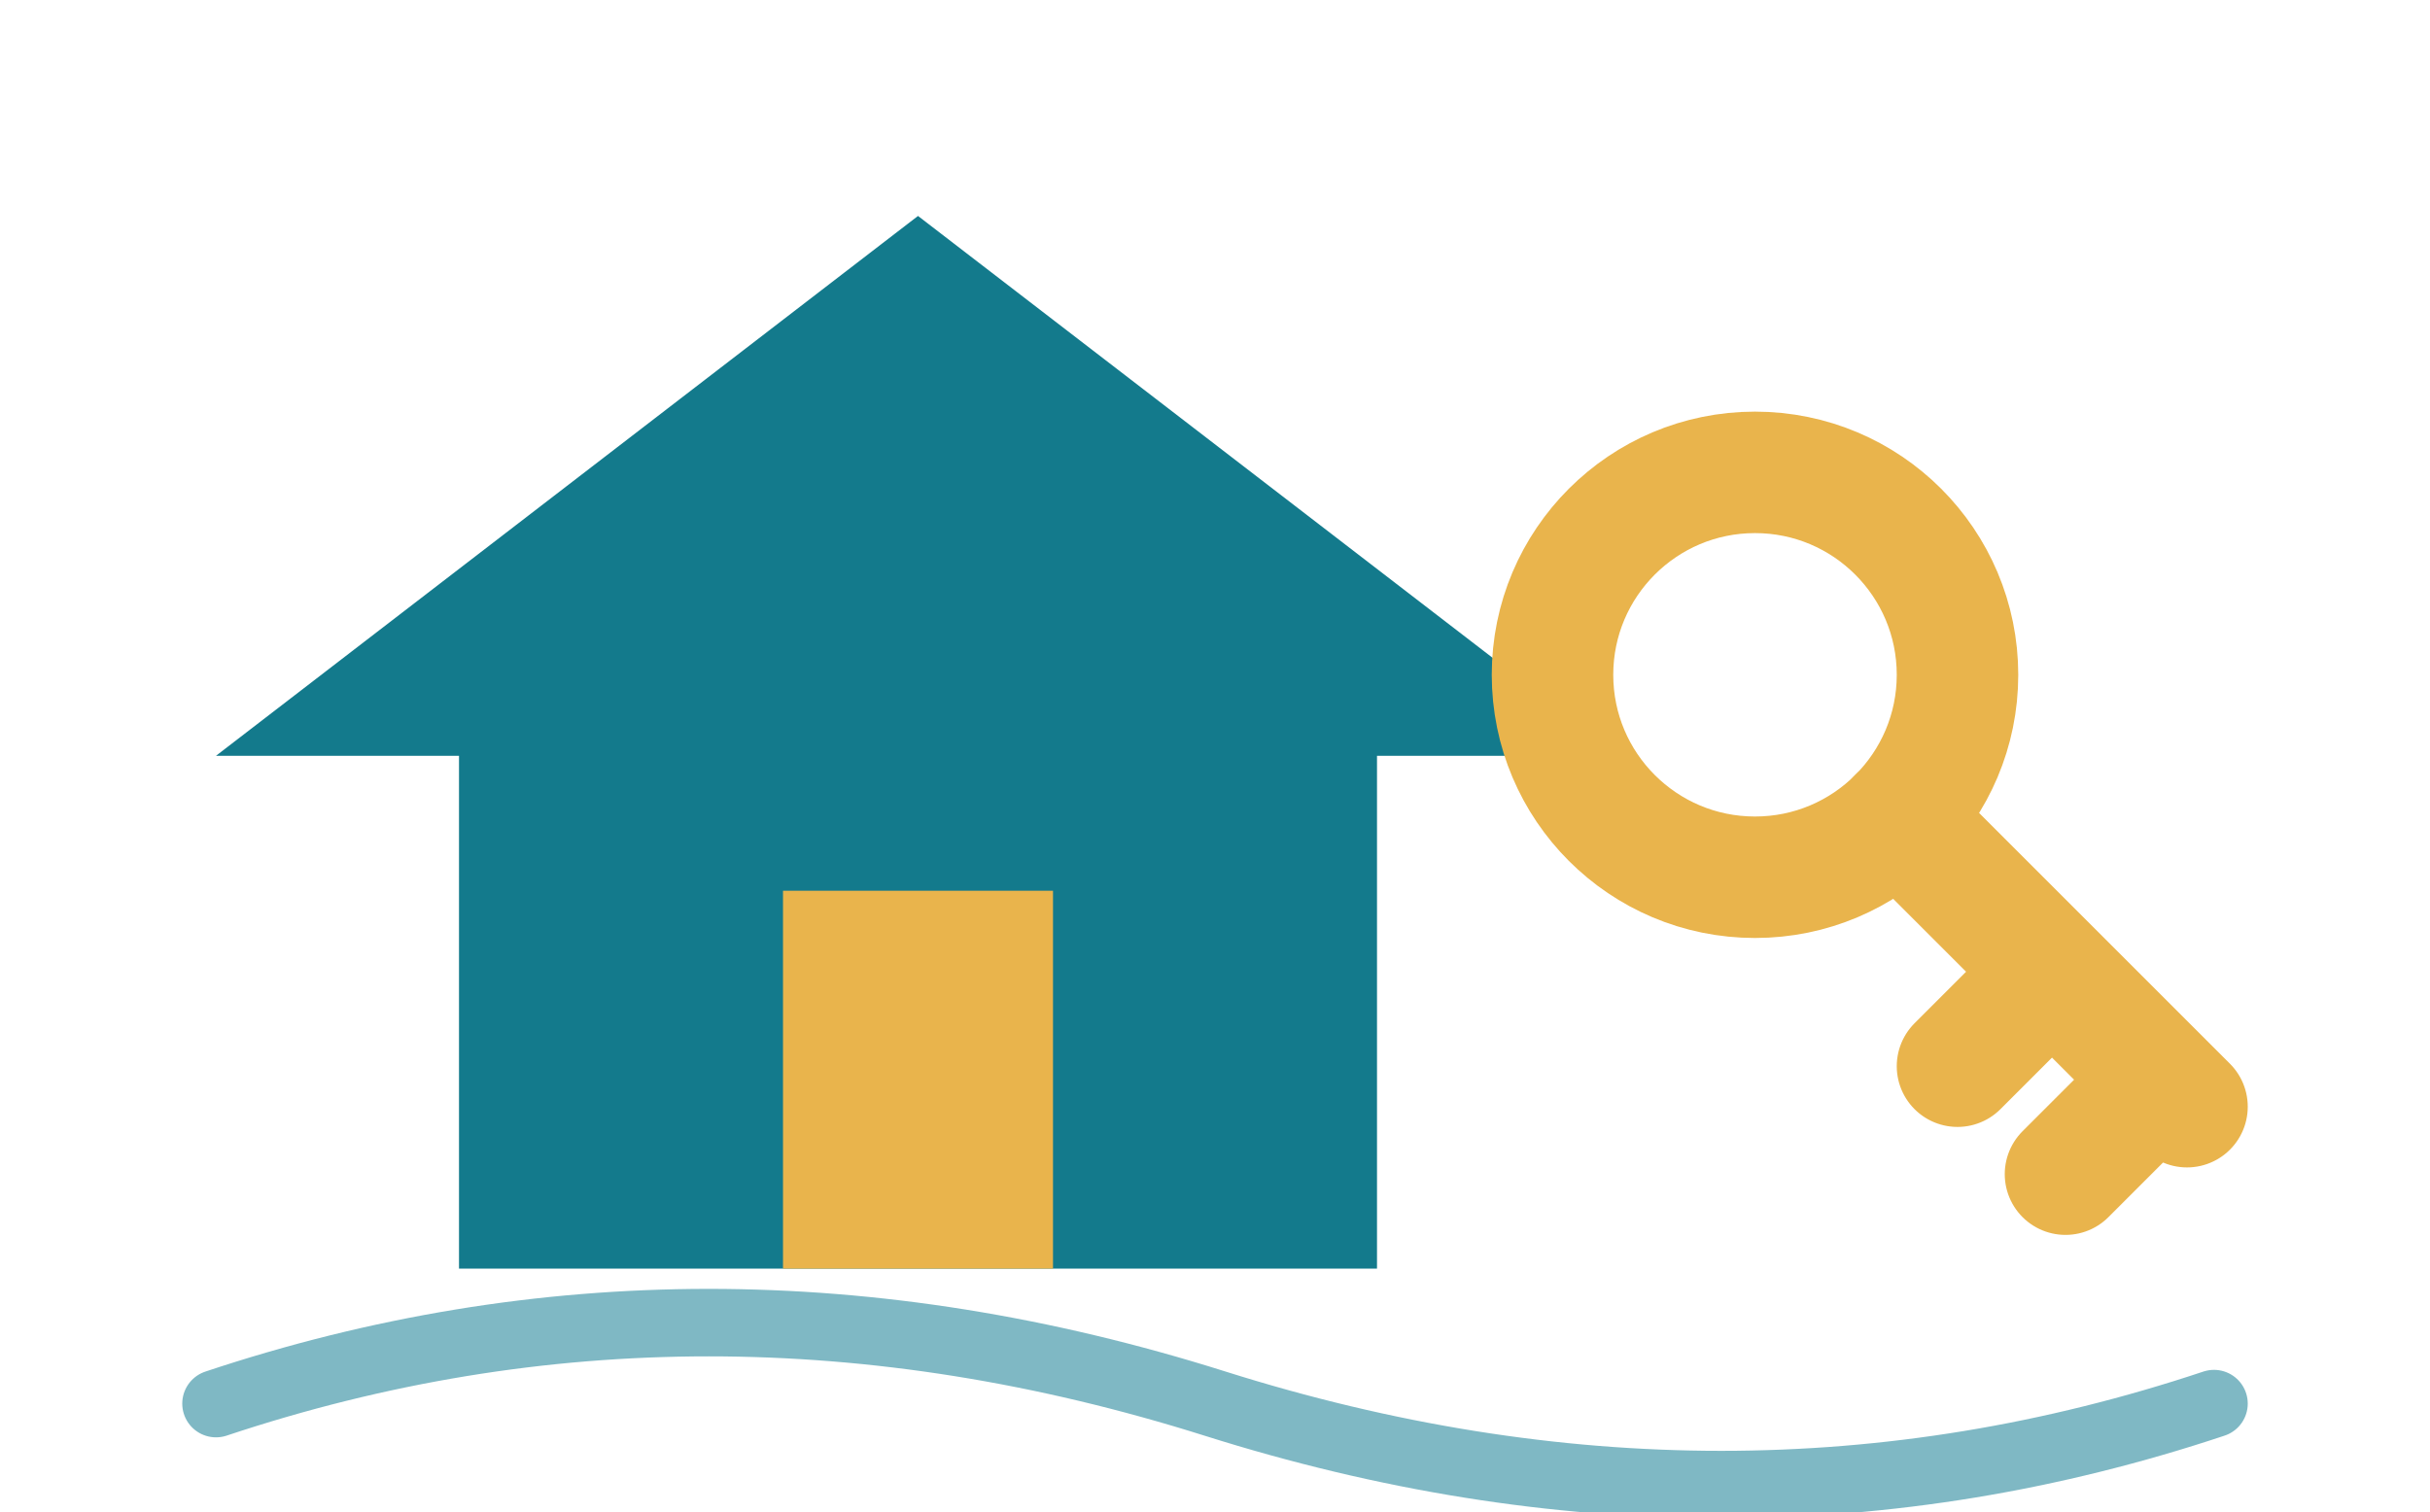
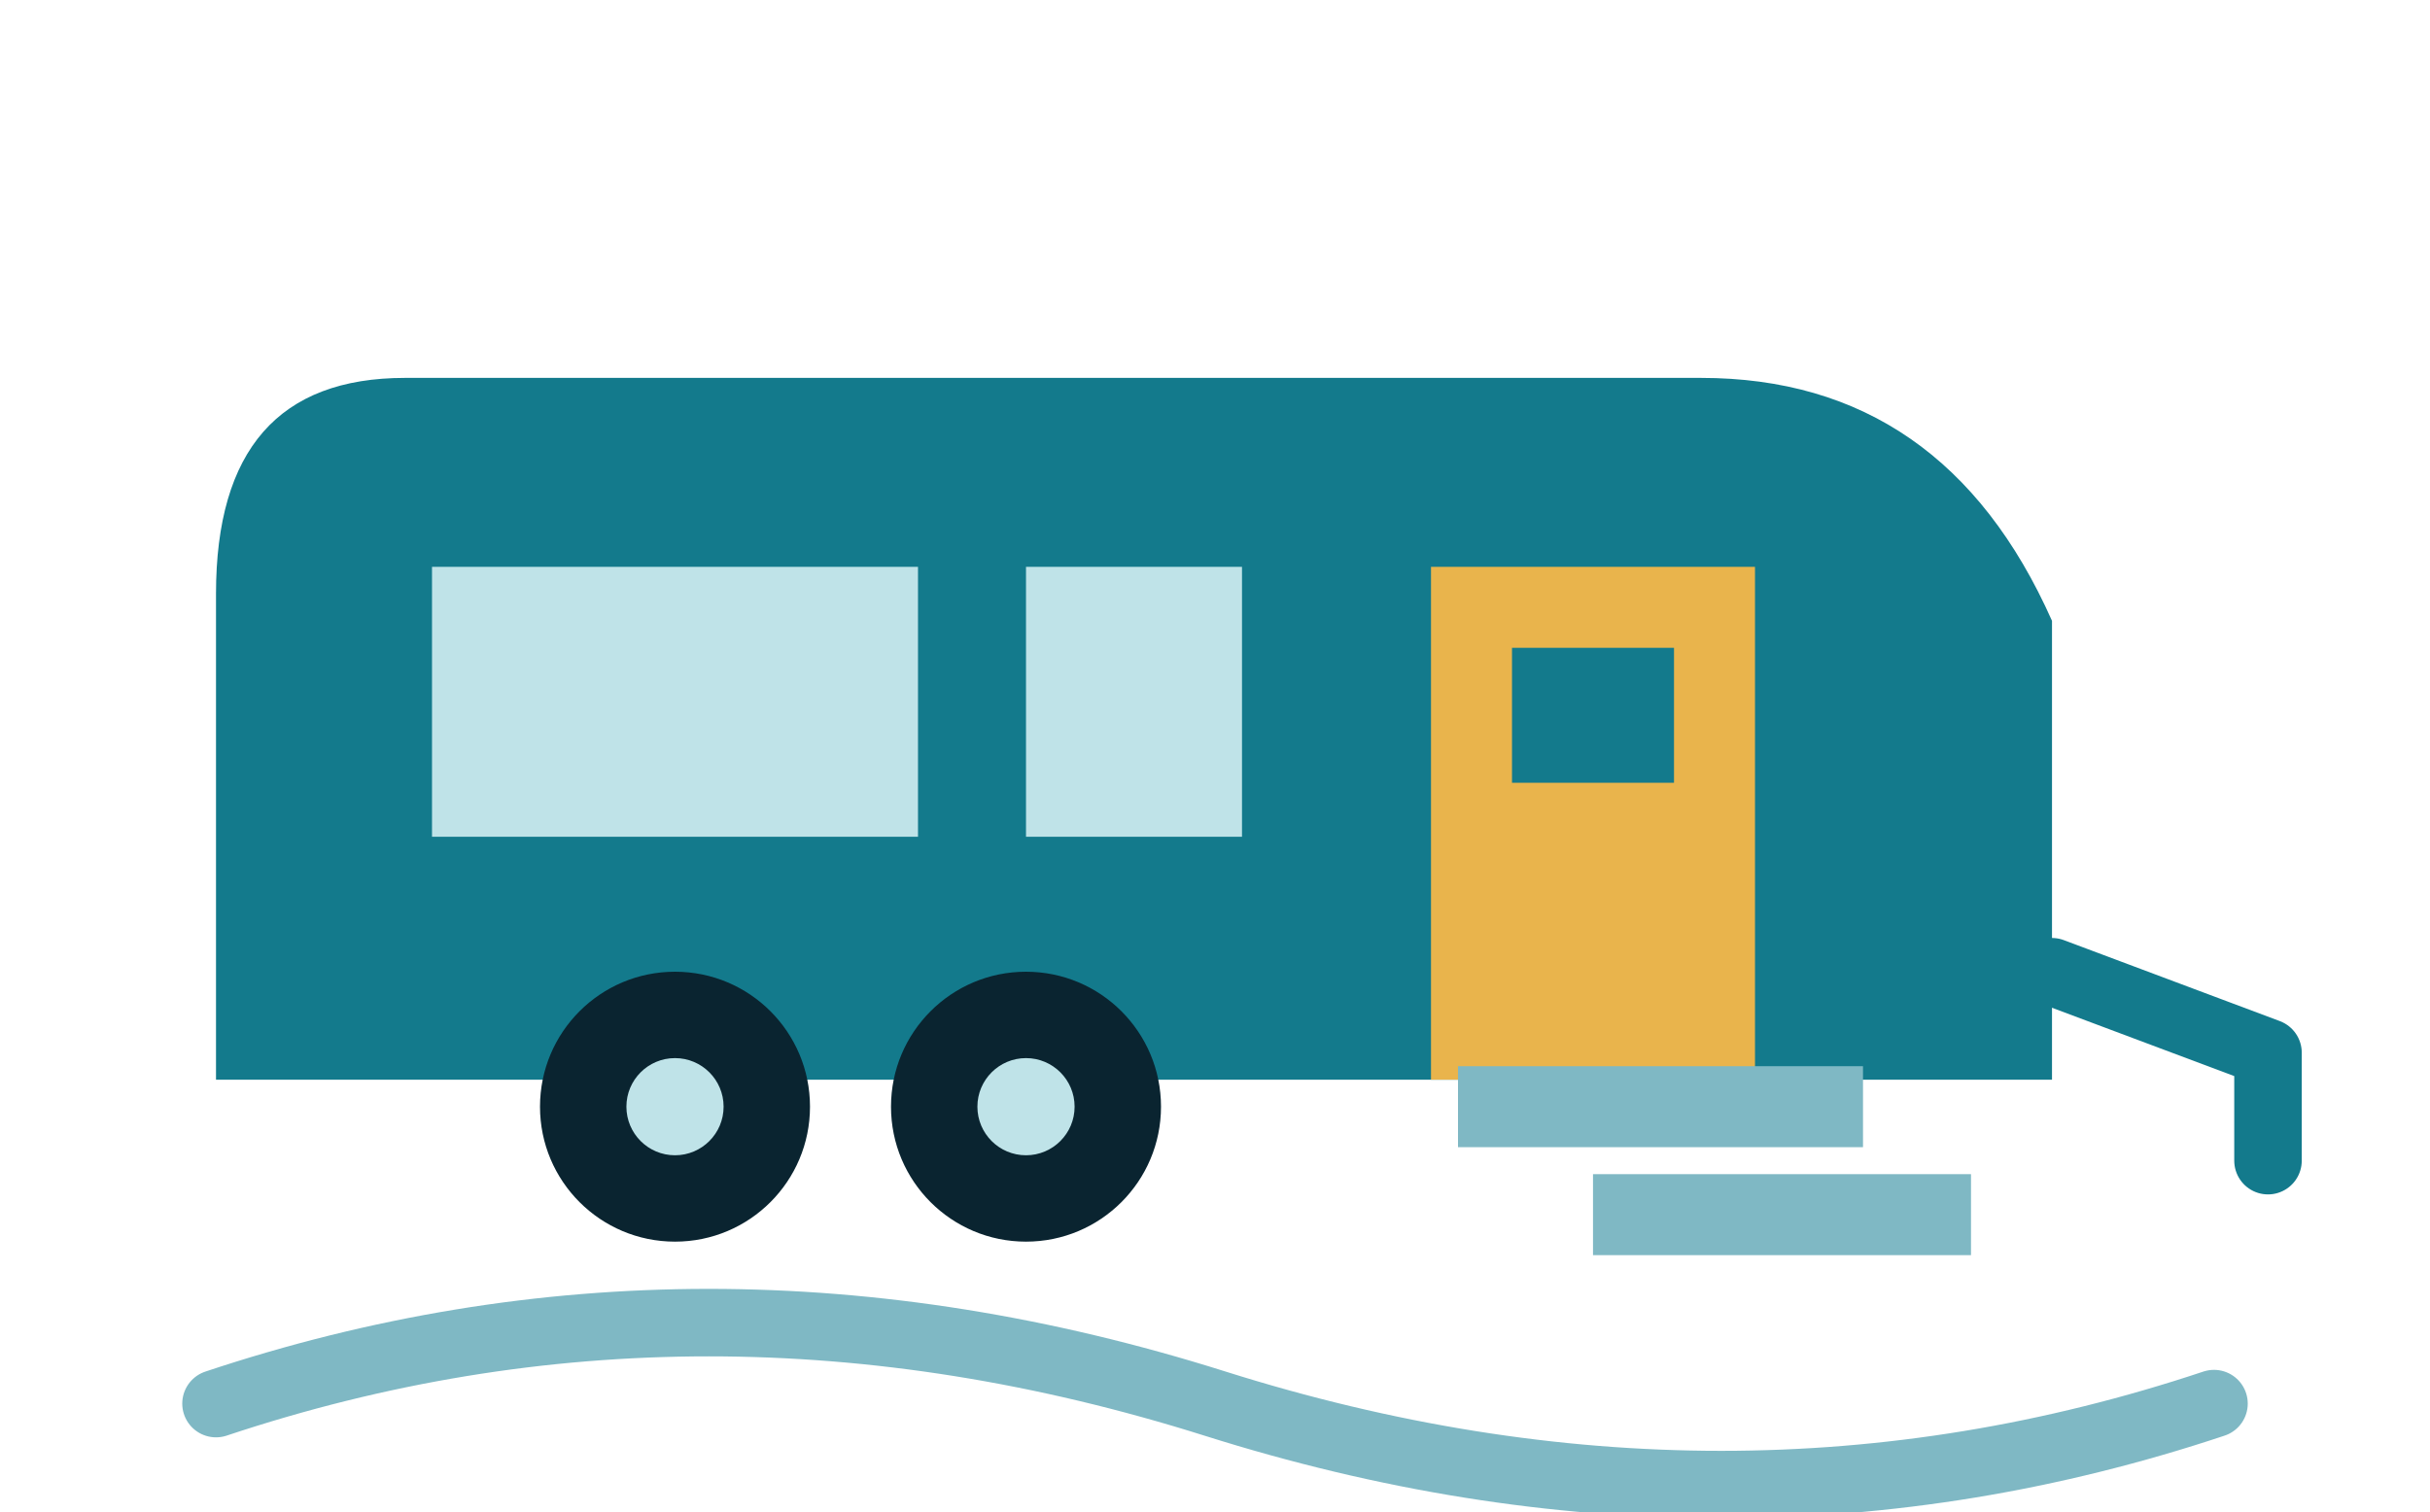
<svg xmlns="http://www.w3.org/2000/svg" viewBox="0 0 90 56">
-   <path d="M34 8 60 28H51V47H17V28H8Z" fill="#137A8C" />
-   <path d="M29 33H39V47H29Z" fill="#E9B44C" />
-   <g fill="none" stroke="#E9B44C" stroke-width="4.5" stroke-linecap="round" stroke-linejoin="round">
-     <circle cx="65" cy="25" r="7.5" />
-     <path d="M70.3 30.3 81 41M76 36 72.5 39.5M80 40 76.5 43.5" />
+   <path d="M15 14H63Q72 14 76 23V40H8V22Q8 14 15 14Z" fill="#137A8C" />
+   <path d="M16 21H34V31H16ZM38 21H46V31H38Z" fill="#BFE3E8" />
+   <path d="M53 21H65V40H53Z" fill="#E9B44C" />
+   <path d="M56 24H62V29H56Z" fill="#137A8C" />
+   <path d="M54 41H69M59 45H73" fill="none" stroke="#7FB8C4" stroke-width="3" />
+   <path d="M76 36 84 39V43" fill="none" stroke="#137A8C" stroke-width="2.5" stroke-linecap="round" stroke-linejoin="round" />
+   <g fill="#0A2430">
+     <circle cx="25" cy="41" r="5" />
+     <circle cx="38" cy="41" r="5" />
+   </g>
+   <g fill="#BFE3E8">
+     <circle cx="25" cy="41" r="1.8" />
+     <circle cx="38" cy="41" r="1.8" />
  </g>
  <path d="M8 52Q26 46 45 52T82 52" fill="none" stroke="#7FB8C4" stroke-width="2.5" stroke-linecap="round" />
</svg>
